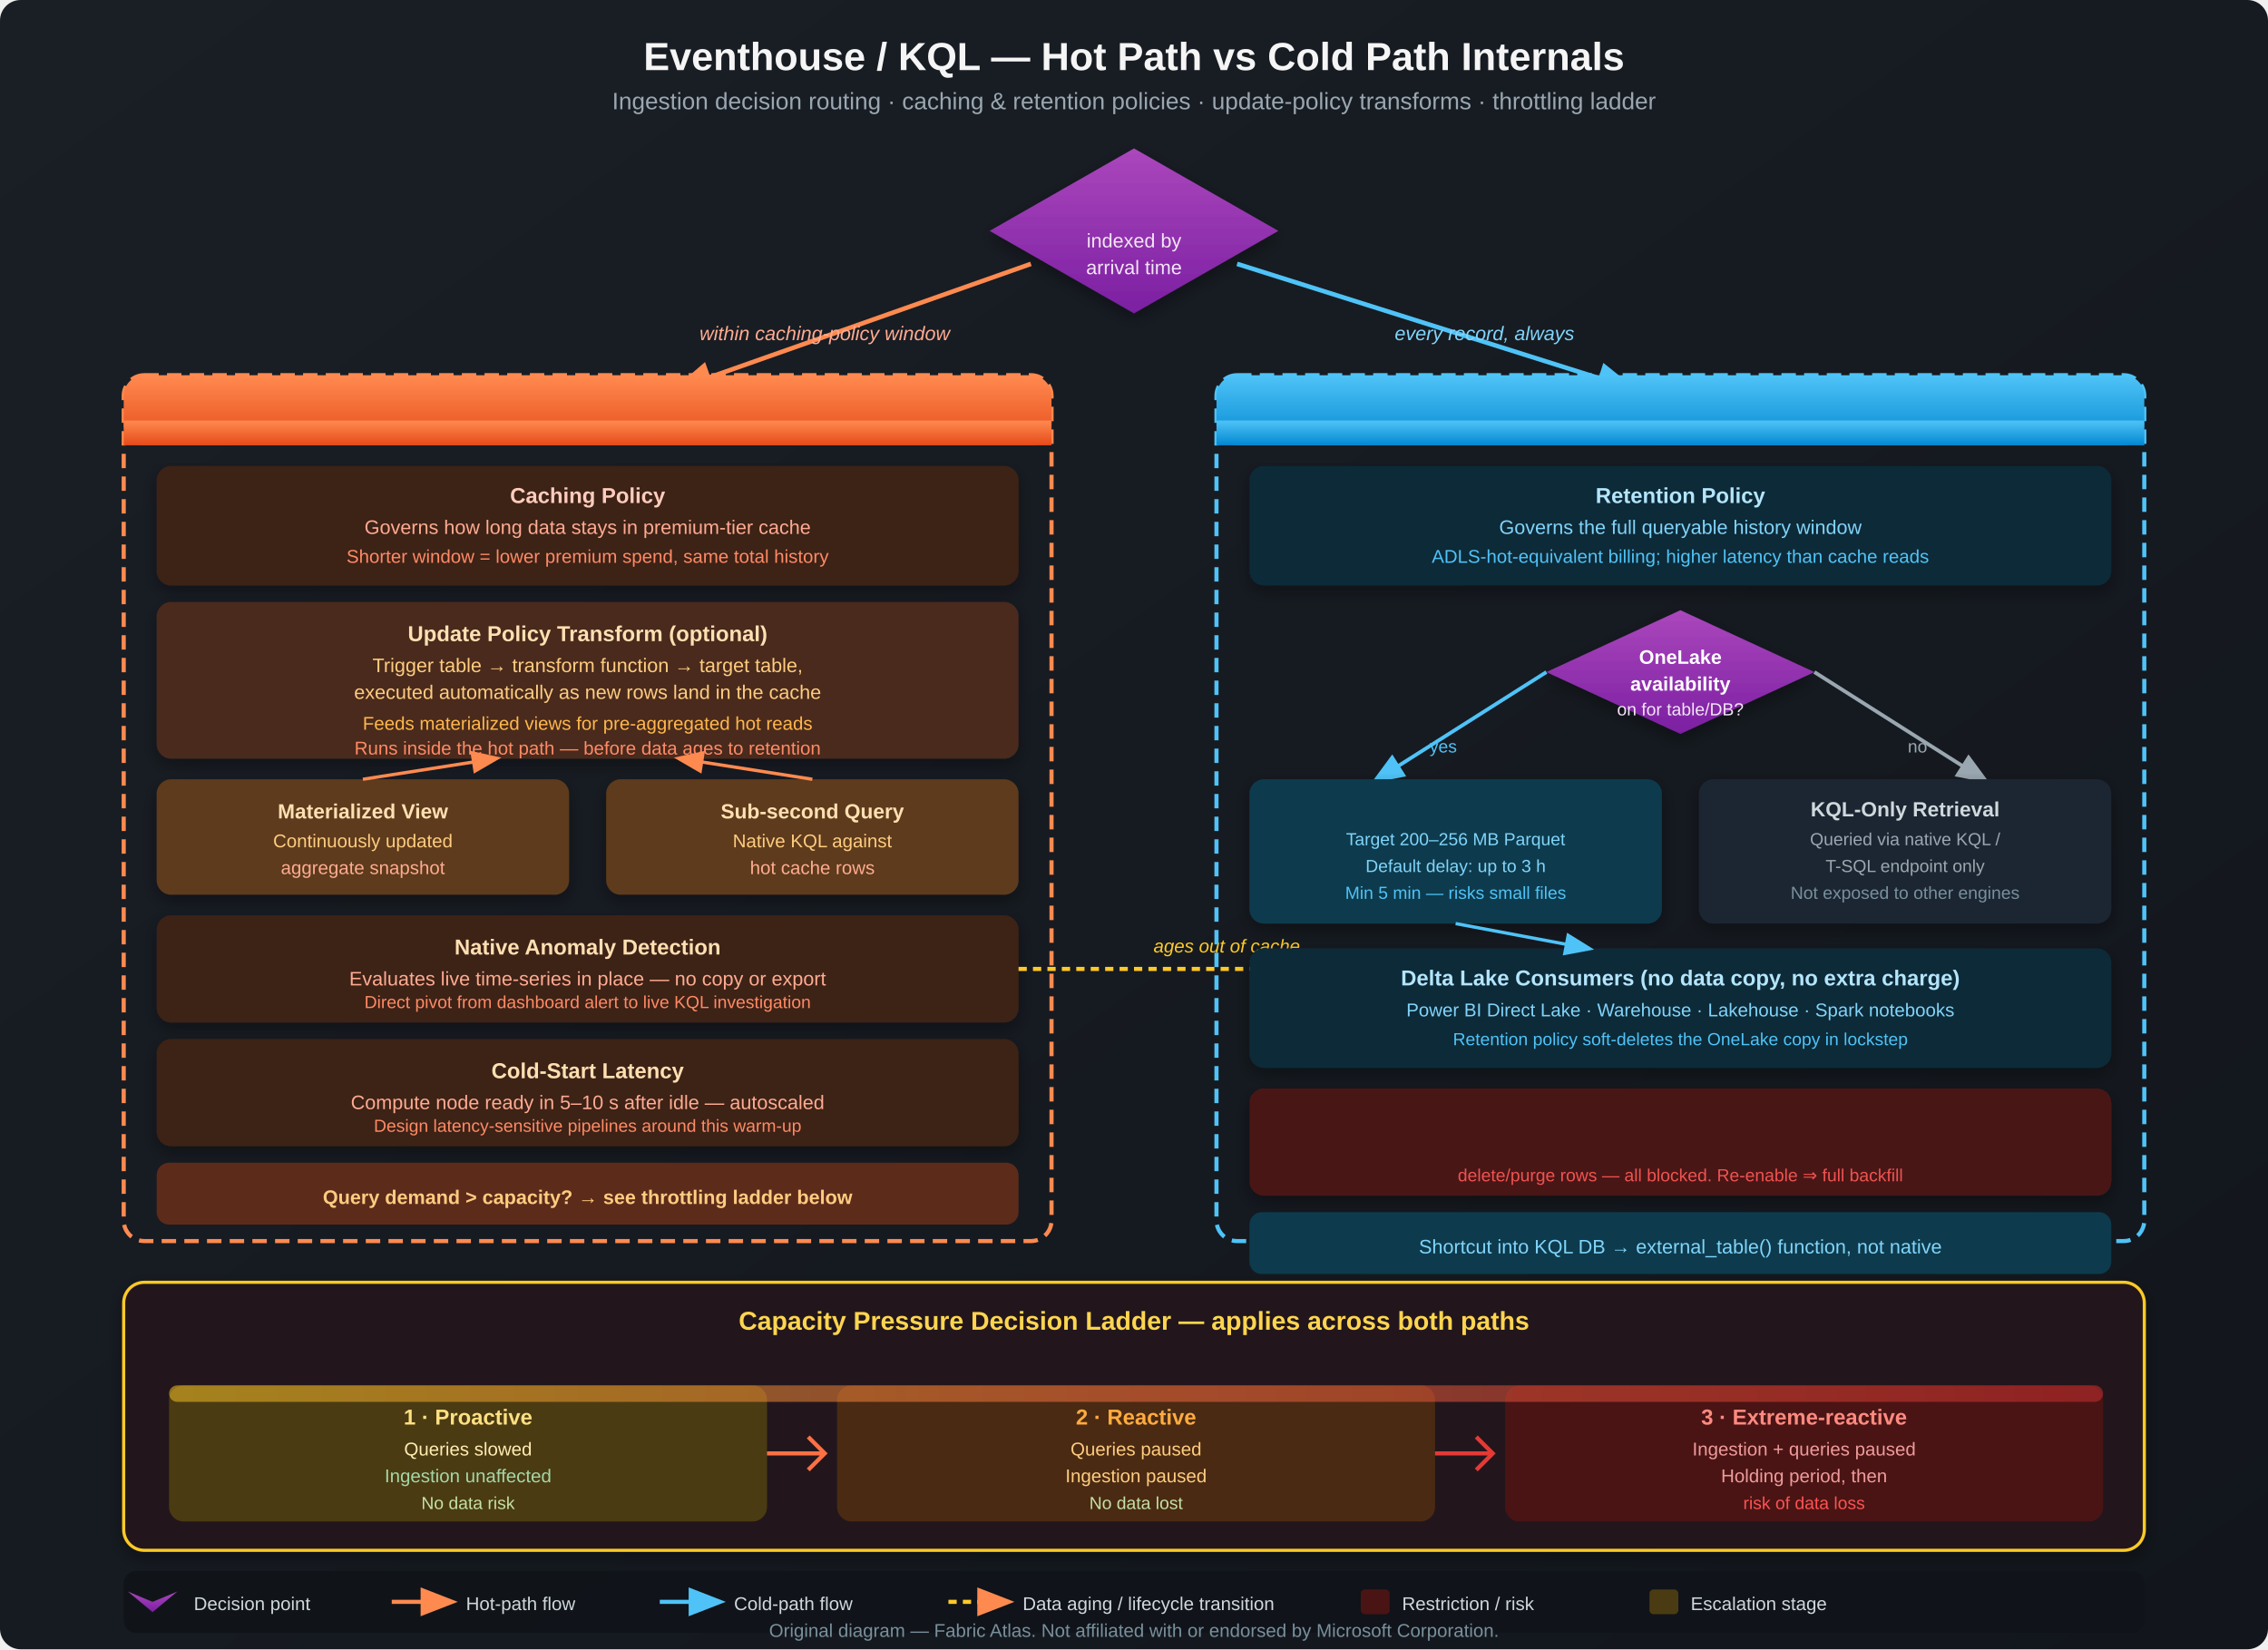
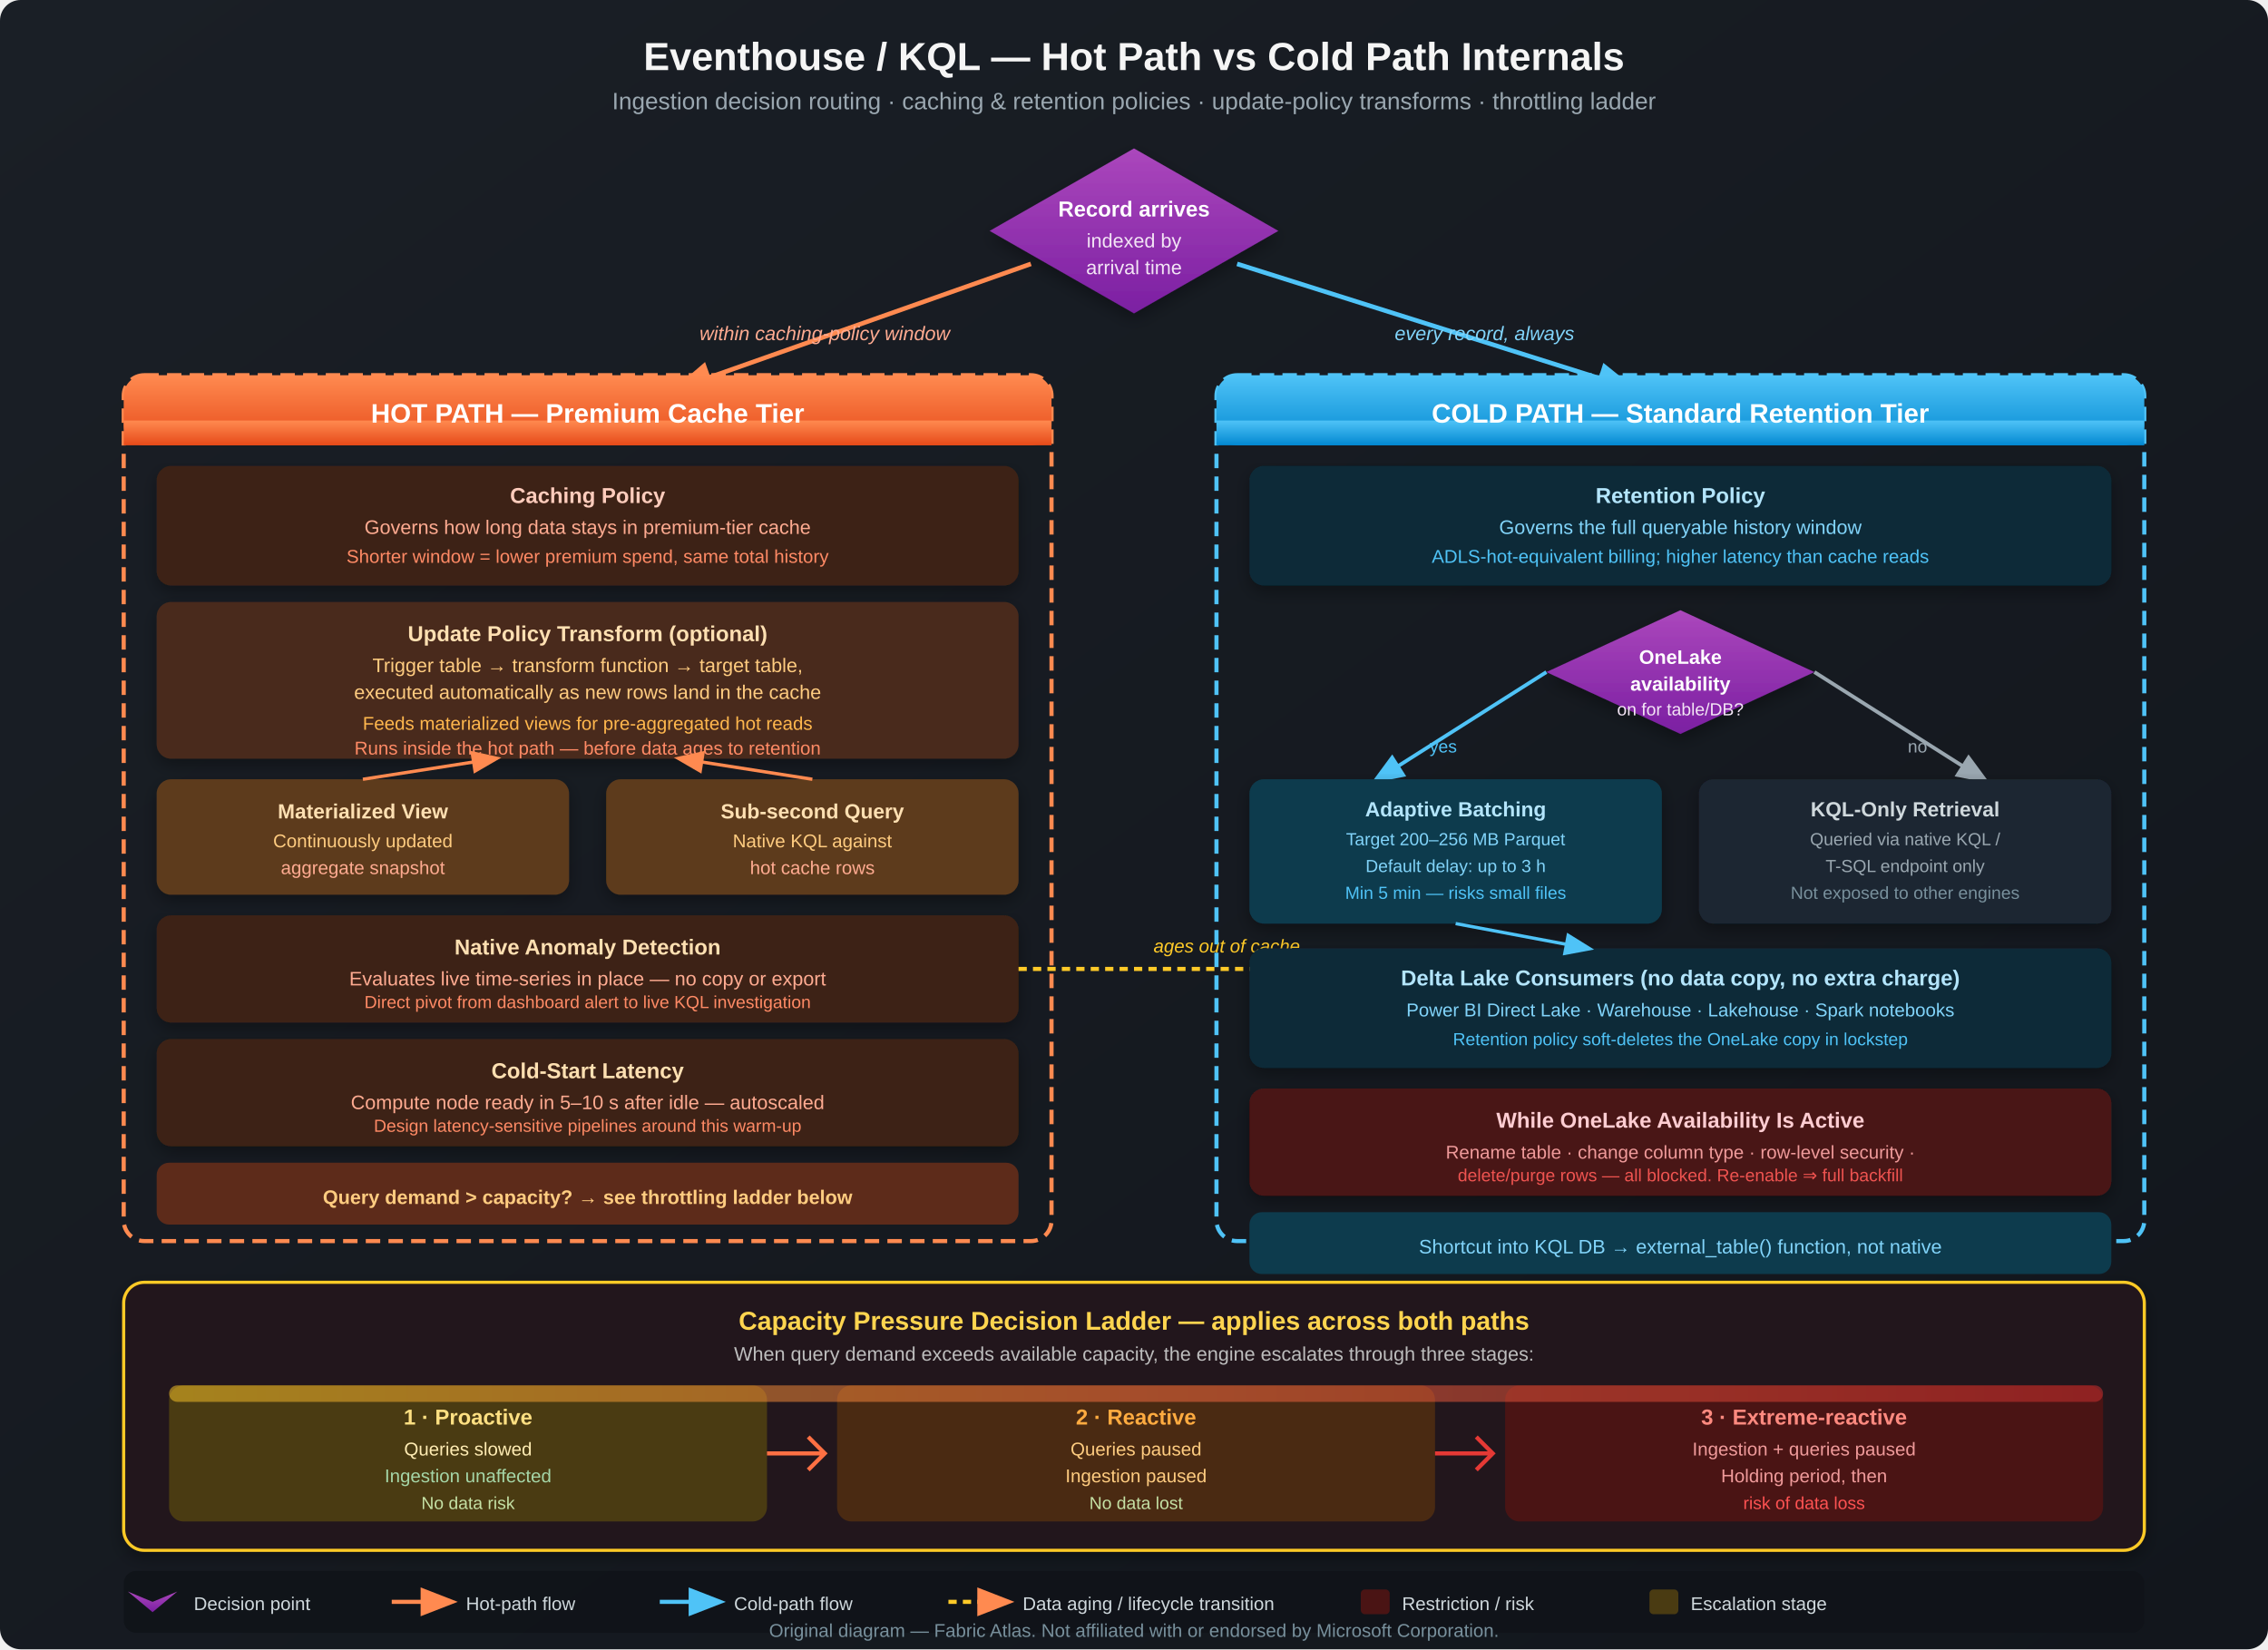
<svg xmlns="http://www.w3.org/2000/svg" viewBox="0 0 1100 800" width="1100" height="800" font-family="Segoe UI, Arial, sans-serif" font-size="12" role="img" aria-labelledby="eventhouse-kql-hot-cold-path-title eventhouse-kql-hot-cold-path-desc" data-diagram-id="eventhouse-kql-hot-cold-path">
  <defs>
    <linearGradient id="bgGrad2" x1="0" y1="0" x2="1" y2="1">
      <stop offset="0%" stop-color="#1a1f26" />
      <stop offset="100%" stop-color="#12161c" />
    </linearGradient>
    <linearGradient id="hotPathGrad" x1="0" y1="0" x2="0" y2="1">
      <stop offset="0%" stop-color="#ff8a50" />
      <stop offset="100%" stop-color="#e64a19" />
    </linearGradient>
    <linearGradient id="coldPathGrad" x1="0" y1="0" x2="0" y2="1">
      <stop offset="0%" stop-color="#4fc3f7" />
      <stop offset="100%" stop-color="#0288d1" />
    </linearGradient>
    <linearGradient id="decisionGrad" x1="0" y1="0" x2="0" y2="1">
      <stop offset="0%" stop-color="#ab47bc" />
      <stop offset="100%" stop-color="#7b1fa2" />
    </linearGradient>
    <linearGradient id="throttleGrad" x1="0" y1="0" x2="1" y2="0">
      <stop offset="0%" stop-color="#ffca28" />
      <stop offset="50%" stop-color="#ff7043" />
      <stop offset="100%" stop-color="#d32f2f" />
    </linearGradient>
    <filter id="shadow2" x="-8%" y="-8%" width="120%" height="130%">
      <feDropShadow dx="0" dy="3" stdDeviation="4" flood-color="#00000055" />
    </filter>
    <marker id="arrHot" markerWidth="9" markerHeight="9" refX="7" refY="3.5" orient="auto">
      <path d="M0,0 L9,3.5 L0,7 Z" fill="#ff8a50" />
    </marker>
    <marker id="arrCold" markerWidth="9" markerHeight="9" refX="7" refY="3.5" orient="auto">
      <path d="M0,0 L9,3.5 L0,7 Z" fill="#4fc3f7" />
    </marker>
    <marker id="arrNeutral" markerWidth="9" markerHeight="9" refX="7" refY="3.5" orient="auto">
      <path d="M0,0 L9,3.5 L0,7 Z" fill="#9aa7b0" />
    </marker>
    <marker id="arrPurple" markerWidth="9" markerHeight="9" refX="7" refY="3.5" orient="auto">
      <path d="M0,0 L9,3.5 L0,7 Z" fill="#ab47bc" />
    </marker>
  </defs>
  <rect width="1100" height="800" fill="url(#bgGrad2)" rx="10" />
  <text x="550" y="34" text-anchor="middle" font-size="19" font-weight="700" fill="#f5f5f5">Eventhouse / KQL — Hot Path vs Cold Path Internals</text>
  <text x="550" y="53" text-anchor="middle" font-size="11.5" fill="#9aa7b0">Ingestion decision routing · caching &amp; retention policies · update-policy transforms · throttling ladder</text>
  <g id="ingest-decision">
    <path d="M550,72 L620,112 L550,152 L480,112 Z" fill="url(#decisionGrad)" filter="url(#shadow2)" />
-     <text x="550" y="105" text-anchor="middle" font-size="10.5" font-weight="700" fill="white" data-node-id="record-ingest" tabindex="0" aria-label="Record ingested into KQL database" />
+     <g data-node-id="record-ingest" role="group" tabindex="0" aria-label="Record ingested into KQL database">
+       <rect x="495.4" y="89.8" width="109.3" height="30.0" rx="6" fill="transparent" pointer-events="all" />
+       <text x="550" y="105" text-anchor="middle" font-size="10.5" font-weight="700" fill="white">Record arrives</text>
+     </g>
    <text x="550" y="120" text-anchor="middle" font-size="9.5" fill="#f3e5f5">indexed by</text>
    <text x="550" y="133" text-anchor="middle" font-size="9.5" fill="#f3e5f5">arrival time</text>
  </g>
  <line x1="500" y1="128" x2="330" y2="188" stroke="#ff8a50" stroke-width="2.2" marker-end="url(#arrHot)" />
  <line x1="600" y1="128" x2="790" y2="188" stroke="#4fc3f7" stroke-width="2.2" marker-end="url(#arrCold)" />
  <text x="400" y="165" text-anchor="middle" font-size="9.5" fill="#ffab91" font-style="italic">within caching-policy window</text>
  <text x="720" y="165" text-anchor="middle" font-size="9.5" fill="#81d4fa" font-style="italic">every record, always</text>
  <g id="hot-lane">
    <rect x="60" y="182" width="450" height="420" rx="10" fill="none" stroke="#ff8a50" stroke-width="2" stroke-dasharray="7,4" />
    <rect x="60" y="182" width="450" height="34" rx="10" fill="url(#hotPathGrad)" />
    <rect x="60" y="204" width="450" height="12" fill="url(#hotPathGrad)" />
-     <text x="285" y="205" text-anchor="middle" font-size="13" font-weight="700" fill="white" data-node-id="hot-cache-tier" tabindex="0" aria-label="Hot cache tier (caching policy)" />
+     <g data-node-id="hot-cache-tier" role="group" tabindex="0" aria-label="Hot cache tier (caching policy)">
+       <rect x="163.7" y="186.2" width="242.7" height="30.0" rx="6" fill="transparent" pointer-events="all" />
+       <text x="285" y="205" text-anchor="middle" font-size="13" font-weight="700" fill="white">HOT PATH — Premium Cache Tier</text>
+     </g>
    <rect x="76" y="226" width="418" height="58" rx="7" fill="#3d2418" filter="url(#shadow2)" />
    <text x="285" y="244" text-anchor="middle" font-size="10.5" font-weight="700" fill="#ffccbc">Caching Policy</text>
    <text x="285" y="259" text-anchor="middle" font-size="9.5" fill="#ffab91">Governs how long data stays in premium-tier cache</text>
    <text x="285" y="273" text-anchor="middle" font-size="9" fill="#ff8a65">Shorter window = lower premium spend, same total history</text>
    <rect x="76" y="292" width="418" height="76" rx="7" fill="#4a2a1a" filter="url(#shadow2)" />
    <text x="285" y="311" text-anchor="middle" font-size="10.5" font-weight="700" fill="#ffe0b2">Update Policy Transform (optional)</text>
    <text x="285" y="326" text-anchor="middle" font-size="9.5" fill="#ffcc80">Trigger table → transform function → target table,</text>
    <text x="285" y="339" text-anchor="middle" font-size="9.5" fill="#ffcc80">executed automatically as new rows land in the cache</text>
    <text x="285" y="354" text-anchor="middle" font-size="9" fill="#ffb74d">Feeds materialized views for pre-aggregated hot reads</text>
    <text x="285" y="366" text-anchor="middle" font-size="9" fill="#ff8a65">Runs inside the hot path — before data ages to retention</text>
    <rect x="76" y="378" width="200" height="56" rx="7" fill="#5d3a1e" filter="url(#shadow2)" />
    <text x="176" y="397" text-anchor="middle" font-size="10" font-weight="700" fill="#ffe0b2">Materialized View</text>
    <text x="176" y="411" text-anchor="middle" font-size="9" fill="#ffcc80">Continuously updated</text>
    <text x="176" y="424" text-anchor="middle" font-size="9" fill="#ffab91">aggregate snapshot</text>
    <rect x="294" y="378" width="200" height="56" rx="7" fill="#5d3a1e" filter="url(#shadow2)" />
    <text x="394" y="397" text-anchor="middle" font-size="10" font-weight="700" fill="#ffe0b2">Sub-second Query</text>
    <text x="394" y="411" text-anchor="middle" font-size="9" fill="#ffcc80">Native KQL against</text>
    <text x="394" y="424" text-anchor="middle" font-size="9" fill="#ffab91">hot cache rows</text>
    <line x1="176" y1="378" x2="240" y2="368" stroke="#ff8a50" stroke-width="1.6" marker-end="url(#arrHot)" />
    <line x1="394" y1="378" x2="330" y2="368" stroke="#ff8a50" stroke-width="1.6" marker-end="url(#arrHot)" />
    <rect x="76" y="444" width="418" height="52" rx="7" fill="#3d2418" filter="url(#shadow2)" />
    <text x="285" y="463" text-anchor="middle" font-size="10.5" font-weight="700" fill="#ffe0b2">Native Anomaly Detection</text>
    <text x="285" y="478" text-anchor="middle" font-size="9.5" fill="#ffab91">Evaluates live time-series in place — no copy or export</text>
    <text x="285" y="489" text-anchor="middle" font-size="8.5" fill="#ff8a65">Direct pivot from dashboard alert to live KQL investigation</text>
    <line x1="494" y1="470" x2="700" y2="470" stroke="#ffca28" stroke-width="2" marker-end="url(#arrHot)" stroke-dasharray="4,3" />
    <text x="595" y="462" text-anchor="middle" font-size="9" fill="#ffca28" font-style="italic">ages out of cache</text>
    <rect x="76" y="504" width="418" height="52" rx="7" fill="#3d2418" filter="url(#shadow2)" />
    <text x="285" y="523" text-anchor="middle" font-size="10.5" font-weight="700" fill="#ffe0b2">Cold-Start Latency</text>
    <text x="285" y="538" text-anchor="middle" font-size="9.5" fill="#ffab91">Compute node ready in 5–10 s after idle — autoscaled</text>
    <text x="285" y="549" text-anchor="middle" font-size="8.5" fill="#ff8a65">Design latency-sensitive pipelines around this warm-up</text>
    <rect x="76" y="564" width="418" height="30" rx="6" fill="#5d2b1a" />
    <text x="285" y="584" text-anchor="middle" font-size="9.5" font-weight="600" fill="#ffcc80">Query demand &gt; capacity? → see throttling ladder below</text>
  </g>
  <g id="cold-lane">
    <rect x="590" y="182" width="450" height="420" rx="10" fill="none" stroke="#4fc3f7" stroke-width="2" stroke-dasharray="7,4" />
    <rect x="590" y="182" width="450" height="34" rx="10" fill="url(#coldPathGrad)" />
    <rect x="590" y="204" width="450" height="12" fill="url(#coldPathGrad)" />
-     <text x="815" y="205" text-anchor="middle" font-size="13" font-weight="700" fill="white" data-node-id="cold-standard-tier" tabindex="0" aria-label="Cold standard tier (retention policy)" />
+     <g data-node-id="cold-standard-tier" role="group" tabindex="0" aria-label="Cold standard tier (retention policy)">
+       <rect x="671.0" y="186.2" width="287.9" height="30.0" rx="6" fill="transparent" pointer-events="all" />
+       <text x="815" y="205" text-anchor="middle" font-size="13" font-weight="700" fill="white">COLD PATH — Standard Retention Tier</text>
+     </g>
    <rect x="606" y="226" width="418" height="58" rx="7" fill="#0d2b38" filter="url(#shadow2)" />
    <text x="815" y="244" text-anchor="middle" font-size="10.5" font-weight="700" fill="#b3e5fc">Retention Policy</text>
    <text x="815" y="259" text-anchor="middle" font-size="9.5" fill="#81d4fa">Governs the full queryable history window</text>
    <text x="815" y="273" text-anchor="middle" font-size="9" fill="#4fc3f7">ADLS-hot-equivalent billing; higher latency than cache reads</text>
    <g id="onelake-decision">
      <path d="M815,296 L880,326 L815,356 L750,326 Z" fill="url(#decisionGrad)" filter="url(#shadow2)" />
      <text x="815" y="322" text-anchor="middle" font-size="9.5" font-weight="700" fill="white">OneLake</text>
      <text x="815" y="335" text-anchor="middle" font-size="9.5" font-weight="700" fill="white">availability</text>
      <text x="815" y="347" text-anchor="middle" font-size="8.5" fill="#f3e5f5">on for table/DB?</text>
    </g>
    <line x1="750" y1="326" x2="668" y2="378" stroke="#4fc3f7" stroke-width="1.8" marker-end="url(#arrCold)" />
    <text x="700" y="365" text-anchor="middle" font-size="8.5" fill="#4fc3f7">yes</text>
    <rect x="606" y="378" width="200" height="70" rx="7" fill="#0d3b4d" filter="url(#shadow2)" />
-     <text x="706" y="396" text-anchor="middle" font-size="10" font-weight="700" fill="#b3e5fc" data-node-id="adaptive-batching" tabindex="0" aria-label="Adaptive batching to OneLake" />
+     <g data-node-id="adaptive-batching" role="group" tabindex="0" aria-label="Adaptive batching to OneLake">
+       <rect x="644.7" y="381.5" width="122.6" height="30.0" rx="6" fill="transparent" pointer-events="all" />
+       <text x="706" y="396" text-anchor="middle" font-size="10" font-weight="700" fill="#b3e5fc">Adaptive Batching</text>
+     </g>
    <text x="706" y="410" text-anchor="middle" font-size="8.5" fill="#81d4fa">Target 200–256 MB Parquet</text>
    <text x="706" y="423" text-anchor="middle" font-size="8.5" fill="#81d4fa">Default delay: up to 3 h</text>
    <text x="706" y="436" text-anchor="middle" font-size="8.5" fill="#4fc3f7">Min 5 min — risks small files</text>
    <line x1="880" y1="326" x2="962" y2="378" stroke="#9aa7b0" stroke-width="1.8" marker-end="url(#arrNeutral)" />
    <text x="930" y="365" text-anchor="middle" font-size="8.5" fill="#9aa7b0">no</text>
    <rect x="824" y="378" width="200" height="70" rx="7" fill="#1a2530" filter="url(#shadow2)" />
    <text x="924" y="396" text-anchor="middle" font-size="10" font-weight="700" fill="#cfd8dc">KQL-Only Retrieval</text>
    <text x="924" y="410" text-anchor="middle" font-size="8.5" fill="#9aa7b0">Queried via native KQL /</text>
    <text x="924" y="423" text-anchor="middle" font-size="8.5" fill="#9aa7b0">T-SQL endpoint only</text>
    <text x="924" y="436" text-anchor="middle" font-size="8.5" fill="#78909c">Not exposed to other engines</text>
    <rect x="606" y="460" width="418" height="58" rx="7" fill="#0d2b38" filter="url(#shadow2)" />
    <text x="815" y="478" text-anchor="middle" font-size="10.5" font-weight="700" fill="#b3e5fc">Delta Lake Consumers (no data copy, no extra charge)</text>
    <text x="815" y="493" text-anchor="middle" font-size="9" fill="#81d4fa">Power BI Direct Lake · Warehouse · Lakehouse · Spark notebooks</text>
    <text x="815" y="507" text-anchor="middle" font-size="8.5" fill="#4fc3f7">Retention policy soft-deletes the OneLake copy in lockstep</text>
    <line x1="706" y1="448" x2="770" y2="460" stroke="#4fc3f7" stroke-width="1.6" marker-end="url(#arrCold)" />
    <rect x="606" y="528" width="418" height="52" rx="7" fill="#4a1414" filter="url(#shadow2)" />
-     <text x="815" y="547" text-anchor="middle" font-size="10.5" font-weight="700" fill="#ffcdd2" data-node-id="ddl-restriction-warning" tabindex="0" aria-label="Trap: blocked DDL while OneLake-available" />
-     <text x="815" y="562" text-anchor="middle" font-size="9" fill="#ef9a9a" data-node-id="onelake-availability-decision" tabindex="0" aria-label="OneLake availability enabled?" />
+     <g data-node-id="ddl-restriction-warning" role="group" tabindex="0" aria-label="Trap: blocked DDL while OneLake-available">
+       <rect x="693.4" y="531.8" width="243.2" height="30.0" rx="6" fill="transparent" pointer-events="all" />
+       <text x="815" y="547" text-anchor="middle" font-size="10.5" font-weight="700" fill="#ffcdd2">While OneLake Availability Is Active</text>
+     </g>
+     <g data-node-id="onelake-availability-decision" role="group" tabindex="0" aria-label="OneLake availability enabled?">
+       <rect x="656.8" y="549.0" width="316.3" height="30.0" rx="6" fill="transparent" pointer-events="all" />
+       <text x="815" y="562" text-anchor="middle" font-size="9" fill="#ef9a9a">Rename table · change column type · row-level security ·</text>
+     </g>
    <text x="815" y="573" text-anchor="middle" font-size="8.5" fill="#ef5350">delete/purge rows — all blocked. Re-enable ⇒ full backfill</text>
    <rect x="606" y="588" width="418" height="30" rx="6" fill="#0d3b4d" />
    <text x="815" y="608" text-anchor="middle" font-size="9.5" fill="#81d4fa">Shortcut into KQL DB → external_table() function, not native</text>
  </g>
  <g id="throttle-ladder">
    <rect x="60" y="622" width="980" height="130" rx="10" fill="#20161a" filter="url(#shadow2)" stroke="#ffca28" stroke-width="1.5" />
    <text x="550" y="645" text-anchor="middle" font-size="12.5" font-weight="700" fill="#ffd54f">Capacity Pressure Decision Ladder — applies across both paths</text>
-     <text x="550" y="660" text-anchor="middle" font-size="9.5" fill="#bdbdbd" data-node-id="throttling-ladder" tabindex="0" aria-label="Three-stage capacity throttling ladder" />
+     <g data-node-id="throttling-ladder" role="group" tabindex="0" aria-label="Three-stage capacity throttling ladder">
+       <rect x="310.0" y="646.2" width="480.0" height="30.0" rx="6" fill="transparent" pointer-events="all" />
+       <text x="550" y="660" text-anchor="middle" font-size="9.5" fill="#bdbdbd">When query demand exceeds available capacity, the engine escalates through three stages:</text>
+     </g>
    <rect x="82" y="672" width="290" height="66" rx="7" fill="#4a3b12" />
    <text x="227" y="691" text-anchor="middle" font-size="10.5" font-weight="700" fill="#ffe082">1 · Proactive</text>
    <text x="227" y="706" text-anchor="middle" font-size="9" fill="#ffecb3">Queries slowed</text>
    <text x="227" y="719" text-anchor="middle" font-size="9" fill="#a5d6a7">Ingestion unaffected</text>
    <text x="227" y="732" text-anchor="middle" font-size="8.5" fill="#c5e1a5">No data risk</text>
    <path d="M372,705 L400,705 M392,697 L400,705 L392,713" stroke="#ff7043" stroke-width="2" fill="none" />
    <rect x="406" y="672" width="290" height="66" rx="7" fill="#4a2a12" />
    <text x="551" y="691" text-anchor="middle" font-size="10.5" font-weight="700" fill="#ffab40">2 · Reactive</text>
    <text x="551" y="706" text-anchor="middle" font-size="9" fill="#ffcc80">Queries paused</text>
    <text x="551" y="719" text-anchor="middle" font-size="9" fill="#ffcc80">Ingestion paused</text>
    <text x="551" y="732" text-anchor="middle" font-size="8.5" fill="#c5e1a5">No data lost</text>
    <path d="M696,705 L724,705 M716,697 L724,705 L716,713" stroke="#e53935" stroke-width="2" fill="none" />
    <rect x="730" y="672" width="290" height="66" rx="7" fill="#4a1414" />
    <text x="875" y="691" text-anchor="middle" font-size="10.5" font-weight="700" fill="#ff8a80">3 · Extreme-reactive</text>
    <text x="875" y="706" text-anchor="middle" font-size="9" fill="#ef9a9a">Ingestion + queries paused</text>
    <text x="875" y="719" text-anchor="middle" font-size="9" fill="#ef9a9a">Holding period, then</text>
    <text x="875" y="732" text-anchor="middle" font-size="8.5" fill="#ff5252">risk of data loss</text>
    <rect x="82" y="672" width="938" height="8" fill="url(#throttleGrad)" opacity="0.5" rx="4" />
  </g>
  <g id="legend2" transform="translate(60,762)">
    <rect width="980" height="30" rx="6" fill="#0f1318" opacity="0.9" />
    <path d="M14,15 L26,10 L14,20 L2,10 Z" fill="url(#decisionGrad)" />
    <text x="34" y="19" font-size="9" fill="#cfd8dc">Decision point</text>
    <line x1="130" y1="15" x2="158" y2="15" stroke="#ff8a50" stroke-width="2" marker-end="url(#arrHot)" />
    <text x="166" y="19" font-size="9" fill="#cfd8dc">Hot-path flow</text>
    <line x1="260" y1="15" x2="288" y2="15" stroke="#4fc3f7" stroke-width="2" marker-end="url(#arrCold)" />
    <text x="296" y="19" font-size="9" fill="#cfd8dc">Cold-path flow</text>
    <line x1="400" y1="15" x2="428" y2="15" stroke="#ffca28" stroke-width="2" stroke-dasharray="4,3" marker-end="url(#arrHot)" />
    <text x="436" y="19" font-size="9" fill="#cfd8dc">Data aging / lifecycle transition</text>
    <rect x="600" y="9" width="14" height="12" rx="2" fill="#4a1414" />
    <text x="620" y="19" font-size="9" fill="#cfd8dc">Restriction / risk</text>
    <rect x="740" y="9" width="14" height="12" rx="2" fill="#4a3b12" />
    <text x="760" y="19" font-size="9" fill="#cfd8dc">Escalation stage</text>
  </g>
  <text x="550" y="794" text-anchor="middle" font-size="9" fill="#78909c">Original diagram — Fabric Atlas. Not affiliated with or endorsed by Microsoft Corporation.</text>
</svg>
